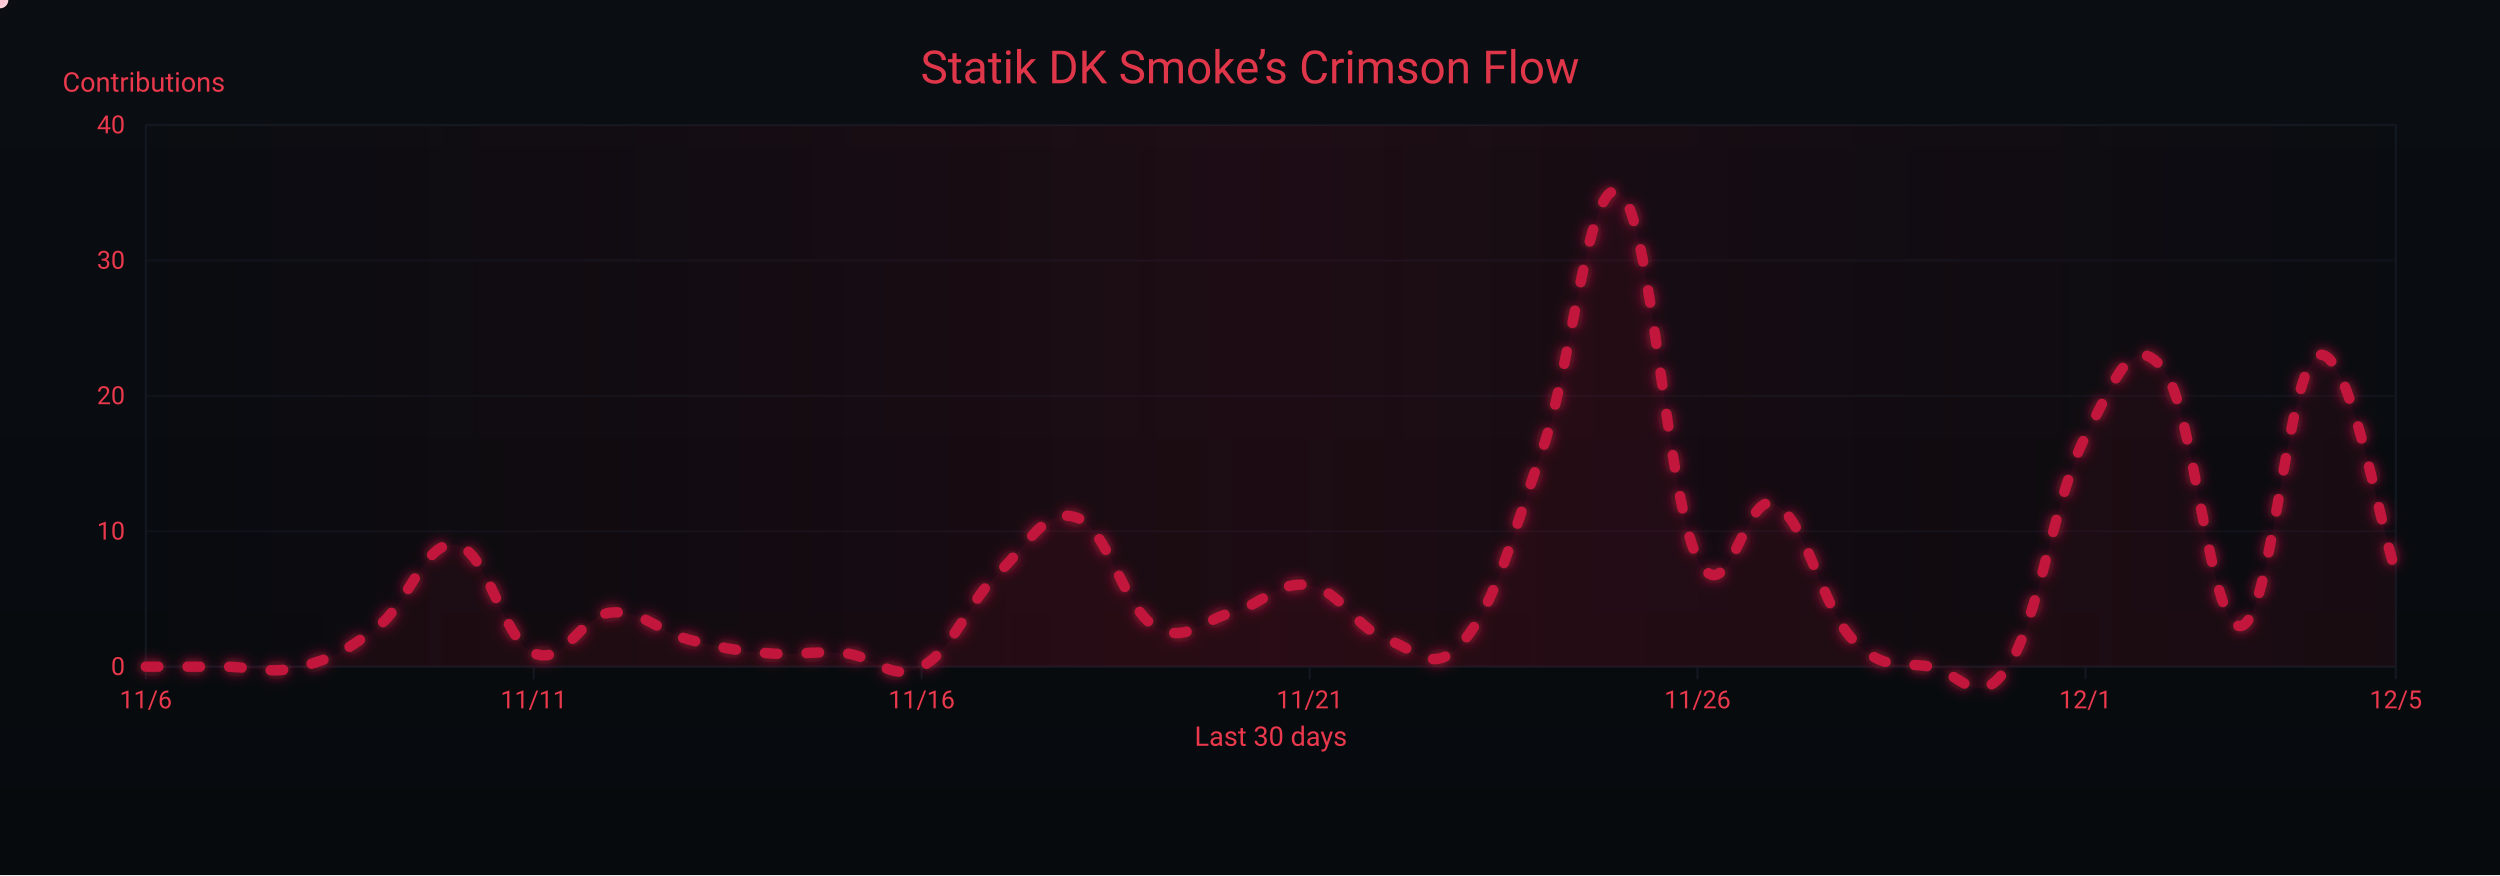
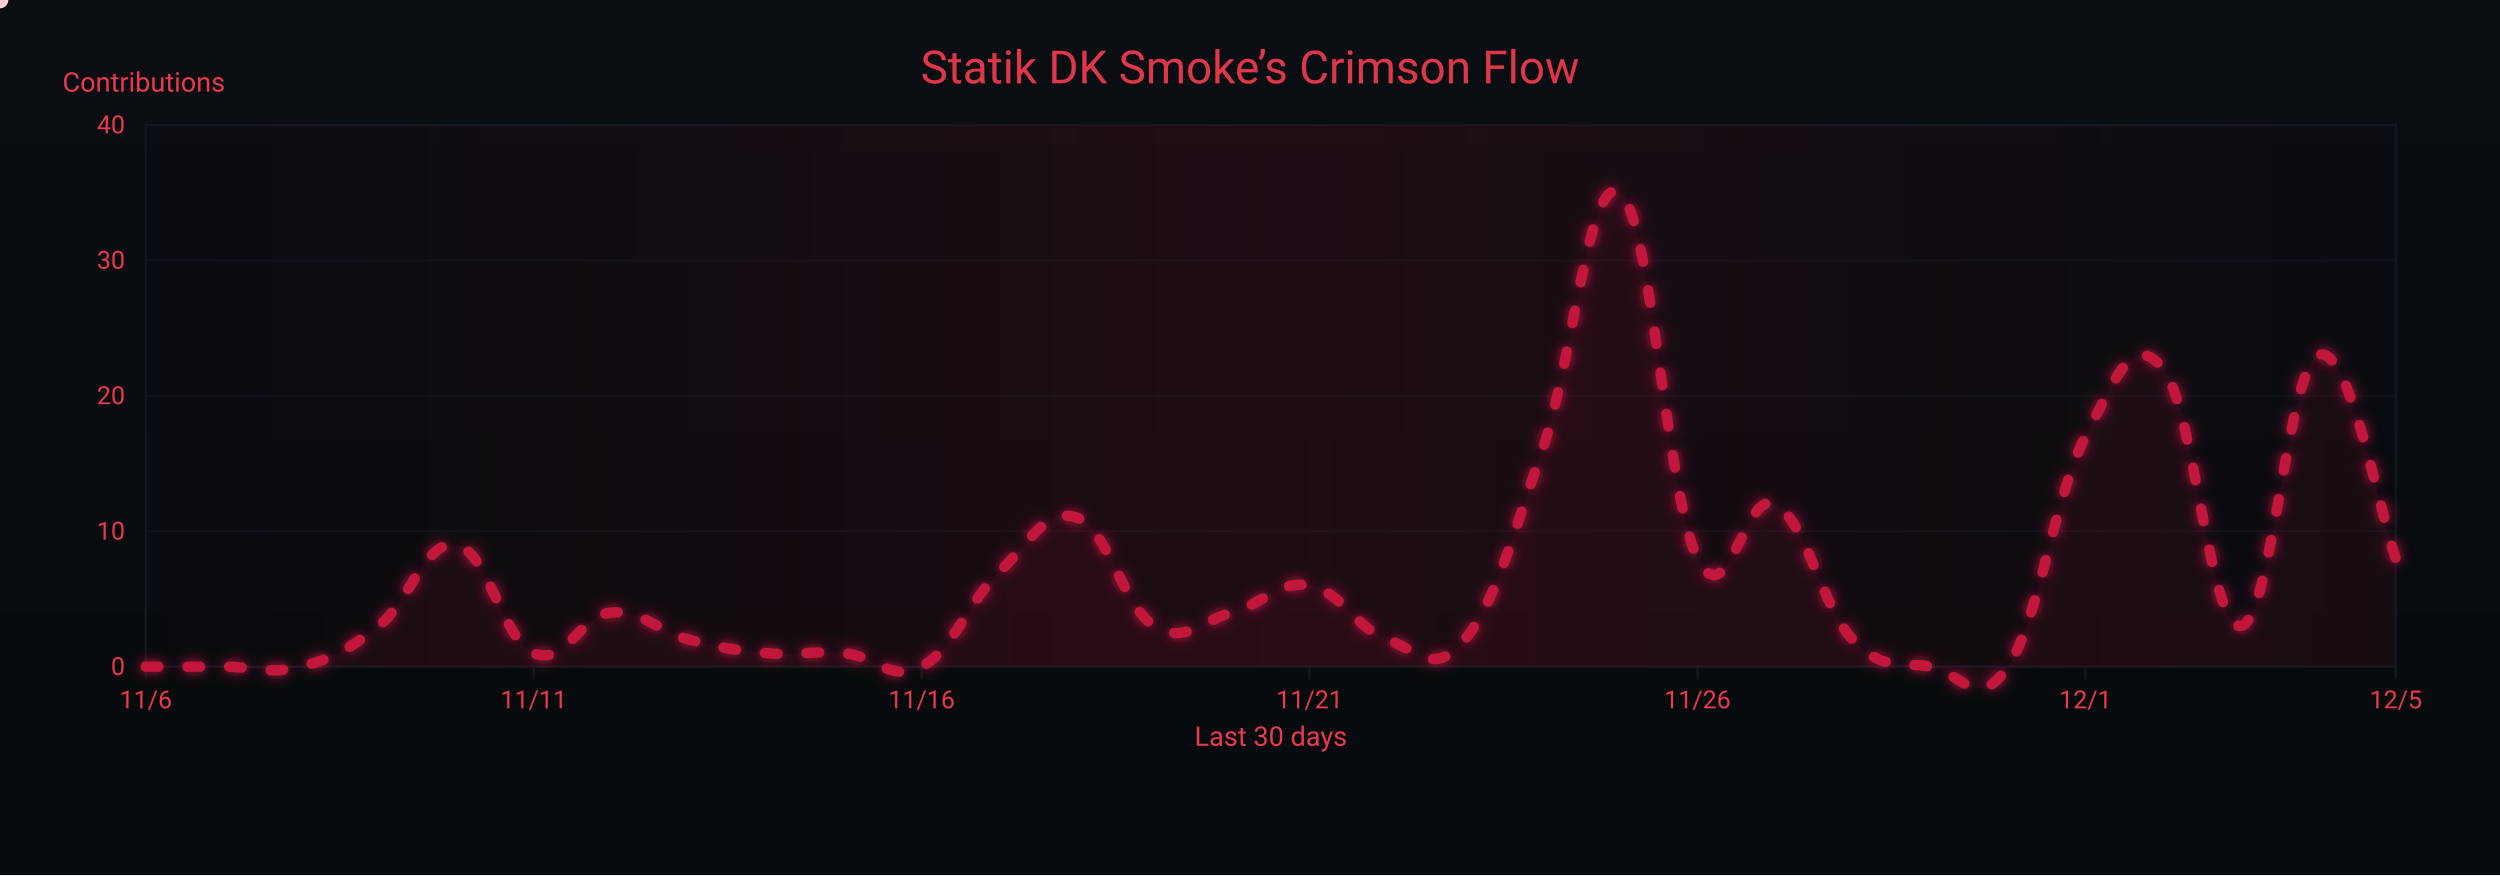
<svg xmlns="http://www.w3.org/2000/svg" width="1200" height="420" viewBox="0 0 1200 420" role="img" aria-label="Crimson Flow Graph">
  <defs>
    <linearGradient id="bgGrad" x1="0" y1="0" x2="0" y2="1">
      <stop offset="0%" stop-color="#0a0d12" />
      <stop offset="100%" stop-color="#070a0d" />
    </linearGradient>
    <filter id="glow">
      <feGaussianBlur stdDeviation="3" result="b1" />
      <feMerge>
        <feMergeNode in="b1" />
        <feMergeNode in="SourceGraphic" />
      </feMerge>
    </filter>
    <linearGradient id="sheen" x1="0" y1="0" x2="1" y2="0">
      <stop offset="0%" stop-color="#9b0e2a" stop-opacity="0" />
      <stop offset="50%" stop-color="#9b0e2a" stop-opacity=".14" />
      <stop offset="100%" stop-color="#9b0e2a" stop-opacity="0" />
      <animateTransform attributeName="gradientTransform" type="translate" from="-1 0" to="1 0" dur="9s" repeatCount="indefinite" />
    </linearGradient>
  </defs>
  <rect width="1200" height="420" fill="url(#bgGrad)" />
  <rect x="70" y="60" width="1080" height="260" fill="none" stroke="#121821" stroke-width="1" />
  <g font-family="ui-sans-serif,system-ui,-apple-system,Segoe UI,Roboto,Ubuntu,Arial" font-size="12">
    <path d="M70,320.0 H1150" stroke="#121821" stroke-width="1" opacity="0.6" />
    <text x="60" y="324.0" text-anchor="end" fill="#ea384c">0</text>
    <path d="M70,255.0 H1150" stroke="#121821" stroke-width="1" opacity="0.6" />
    <text x="60" y="259.0" text-anchor="end" fill="#ea384c">10</text>
    <path d="M70,190.0 H1150" stroke="#121821" stroke-width="1" opacity="0.6" />
    <text x="60" y="194.0" text-anchor="end" fill="#ea384c">20</text>
    <path d="M70,125.0 H1150" stroke="#121821" stroke-width="1" opacity="0.6" />
    <text x="60" y="129.0" text-anchor="end" fill="#ea384c">30</text>
    <path d="M70,60.0 H1150" stroke="#121821" stroke-width="1" opacity="0.6" />
    <text x="60" y="64.0" text-anchor="end" fill="#ea384c">40</text>
    <text x="30" y="44" fill="#ea384c" font-size="13">Contributions</text>
  </g>
  <g font-family="ui-sans-serif,system-ui,-apple-system,Segoe UI,Roboto,Ubuntu,Arial" font-size="12">
    <path d="M70.0,320 V326" stroke="#121821" stroke-width="1" />
    <text x="70.0" y="340" text-anchor="middle" fill="#ea384c">11/6</text>
    <path d="M256.2,320 V326" stroke="#121821" stroke-width="1" />
    <text x="256.2" y="340" text-anchor="middle" fill="#ea384c">11/11</text>
    <path d="M442.4,320 V326" stroke="#121821" stroke-width="1" />
    <text x="442.4" y="340" text-anchor="middle" fill="#ea384c">11/16</text>
    <path d="M628.6,320 V326" stroke="#121821" stroke-width="1" />
    <text x="628.6" y="340" text-anchor="middle" fill="#ea384c">11/21</text>
    <path d="M814.8,320 V326" stroke="#121821" stroke-width="1" />
    <text x="814.8" y="340" text-anchor="middle" fill="#ea384c">11/26</text>
    <path d="M1001.0,320 V326" stroke="#121821" stroke-width="1" />
    <text x="1001.0" y="340" text-anchor="middle" fill="#ea384c">12/1</text>
    <path d="M1150.0,320 V326" stroke="#121821" stroke-width="1" />
    <text x="1150.0" y="340" text-anchor="middle" fill="#ea384c">12/5</text>
    <text x="610" y="358" text-anchor="middle" fill="#ea384c" font-size="13">Last 30 days</text>
  </g>
  <rect x="70" y="60" width="1080" height="260" fill="url(#sheen)" />
  <text x="600" y="40" text-anchor="middle" font-family="ui-sans-serif,system-ui,-apple-system,Segoe UI,Roboto,Ubuntu,Arial" font-size="22" fill="#ea384c" opacity=".95">Statik DK Smoke’s Crimson Flow</text>
-   <path d="M70.0,320.0 C77.4,320.0 92.3,320.0 107.2,320.0 C122.1,320.0 129.6,323.9 144.5,320.0 C159.4,316.1 166.8,312.2 181.7,300.5 C196.6,288.8 204.1,258.9 219.0,261.5 C233.9,264.1 241.3,307.0 256.2,313.5 C271.1,320.0 278.6,295.3 293.4,294.0 C308.3,292.7 315.8,303.1 330.7,307.0 C345.6,310.9 353.0,312.2 367.9,313.5 C382.8,314.8 390.3,312.2 405.2,313.5 C420.1,314.8 427.5,327.8 442.4,320.0 C457.3,312.2 464.8,288.8 479.7,274.5 C494.6,260.2 502.0,243.3 516.9,248.5 C531.8,253.7 539.2,291.4 554.1,300.5 C569.0,309.6 576.5,297.9 591.4,294.0 C606.3,290.1 613.7,278.4 628.6,281.0 C643.5,283.6 651.0,301.8 665.9,307.0 C680.8,312.2 688.2,325.2 703.1,307.0 C718.0,288.8 725.4,258.9 740.3,216.0 C755.2,173.1 762.7,82.1 777.6,92.5 C792.5,102.9 799.9,238.1 814.8,268.0 C829.7,297.9 837.2,234.2 852.1,242.0 C867.0,249.8 874.4,291.4 889.3,307.0 C904.2,322.6 911.7,317.4 926.6,320.0 C941.4,322.6 948.9,342.1 963.8,320.0 C978.7,297.9 986.1,238.1 1001.0,209.5 C1015.9,180.9 1023.4,158.8 1038.3,177.0 C1053.2,195.2 1060.6,301.8 1075.5,300.5 C1090.4,299.2 1097.9,175.7 1112.8,170.5 C1127.7,165.3 1142.6,253.7 1150.0,274.5 L 1150,320 L 70,320 Z" fill="#7a0f26" opacity=".13">
+   <path d="M70.0,320.0 C77.4,320.0 92.3,320.0 107.2,320.0 C122.1,320.0 129.6,323.9 144.5,320.0 C159.4,316.1 166.8,312.2 181.7,300.5 C196.6,288.8 204.1,258.9 219.0,261.5 C233.9,264.1 241.3,307.0 256.2,313.5 C271.1,320.0 278.6,295.3 293.4,294.0 C308.3,292.7 315.8,303.1 330.7,307.0 C345.6,310.9 353.0,312.2 367.9,313.5 C382.8,314.8 390.3,312.2 405.2,313.5 C420.1,314.8 427.5,327.8 442.4,320.0 C457.3,312.2 464.8,288.8 479.7,274.5 C494.6,260.2 502.0,243.3 516.9,248.5 C531.8,253.7 539.2,291.4 554.1,300.5 C569.0,309.6 576.5,297.9 591.4,294.0 C606.3,290.1 613.7,278.4 628.6,281.0 C643.5,283.6 651.0,301.8 665.9,307.0 C680.8,312.2 688.2,325.2 703.1,307.0 C718.0,288.8 725.4,258.9 740.3,216.0 C755.2,173.1 762.7,82.1 777.6,92.5 C792.5,102.9 799.9,238.1 814.8,268.0 C829.7,297.9 837.2,234.2 852.1,242.0 C867.0,249.8 874.4,291.4 889.3,307.0 C904.2,322.6 911.7,317.4 926.6,320.0 C941.4,322.6 948.9,342.1 963.8,320.0 C978.7,297.9 986.1,238.1 1001.0,209.5 C1015.9,180.9 1023.4,158.8 1038.3,177.0 C1053.2,195.2 1060.6,301.8 1075.5,300.5 C1090.4,299.2 1097.9,177.0 1112.8,170.5 C1127.7,164.0 1142.6,248.5 1150.0,268.0 L 1150,320 L 70,320 Z" fill="#7a0f26" opacity=".13">
    <animate attributeName="opacity" values=".10;.17;.10" dur="6s" repeatCount="indefinite" />
  </path>
-   <path id="curve" d="M70.0,320.0 C77.4,320.0 92.3,320.0 107.2,320.0 C122.1,320.0 129.6,323.9 144.5,320.0 C159.4,316.1 166.8,312.2 181.7,300.5 C196.6,288.8 204.1,258.9 219.0,261.5 C233.9,264.1 241.3,307.0 256.2,313.5 C271.1,320.0 278.6,295.3 293.4,294.0 C308.3,292.7 315.8,303.1 330.7,307.0 C345.6,310.9 353.0,312.2 367.9,313.5 C382.8,314.8 390.3,312.2 405.2,313.5 C420.1,314.8 427.5,327.8 442.4,320.0 C457.3,312.2 464.8,288.8 479.7,274.5 C494.6,260.2 502.0,243.3 516.9,248.5 C531.8,253.7 539.2,291.4 554.1,300.5 C569.0,309.6 576.5,297.9 591.4,294.0 C606.3,290.1 613.7,278.4 628.6,281.0 C643.5,283.6 651.0,301.8 665.9,307.0 C680.8,312.2 688.2,325.2 703.1,307.0 C718.0,288.8 725.4,258.9 740.3,216.0 C755.2,173.1 762.7,82.1 777.6,92.5 C792.5,102.9 799.9,238.1 814.8,268.0 C829.7,297.9 837.2,234.2 852.1,242.0 C867.0,249.8 874.4,291.4 889.3,307.0 C904.2,322.6 911.7,317.4 926.6,320.0 C941.4,322.6 948.9,342.1 963.8,320.0 C978.7,297.9 986.1,238.1 1001.0,209.5 C1015.9,180.9 1023.4,158.8 1038.3,177.0 C1053.2,195.2 1060.6,301.8 1075.5,300.5 C1090.4,299.2 1097.9,175.7 1112.8,170.5 C1127.7,165.3 1142.6,253.7 1150.0,274.5" fill="none" stroke="#c3193d" stroke-width="5" stroke-linecap="round" stroke-linejoin="round" stroke-dasharray="6 14" filter="url(#glow)">
+   <path id="curve" d="M70.0,320.0 C77.4,320.0 92.3,320.0 107.2,320.0 C122.1,320.0 129.6,323.9 144.5,320.0 C159.4,316.1 166.8,312.2 181.7,300.5 C196.6,288.8 204.1,258.9 219.0,261.5 C233.9,264.1 241.3,307.0 256.2,313.5 C271.1,320.0 278.6,295.3 293.4,294.0 C308.3,292.7 315.8,303.1 330.7,307.0 C345.6,310.9 353.0,312.2 367.9,313.5 C382.8,314.8 390.3,312.2 405.2,313.5 C420.1,314.8 427.5,327.8 442.4,320.0 C457.3,312.2 464.8,288.8 479.7,274.5 C494.6,260.2 502.0,243.3 516.9,248.5 C531.8,253.7 539.2,291.4 554.1,300.5 C569.0,309.6 576.5,297.9 591.4,294.0 C606.3,290.1 613.7,278.4 628.6,281.0 C643.5,283.6 651.0,301.8 665.9,307.0 C680.8,312.2 688.2,325.2 703.1,307.0 C718.0,288.8 725.4,258.9 740.3,216.0 C755.2,173.1 762.7,82.1 777.6,92.5 C792.5,102.9 799.9,238.1 814.8,268.0 C829.7,297.9 837.2,234.2 852.1,242.0 C867.0,249.8 874.4,291.4 889.3,307.0 C904.2,322.6 911.7,317.4 926.6,320.0 C941.4,322.6 948.9,342.1 963.8,320.0 C978.7,297.9 986.1,238.1 1001.0,209.5 C1015.9,180.9 1023.4,158.8 1038.3,177.0 C1053.2,195.2 1060.6,301.8 1075.5,300.5 C1090.4,299.2 1097.9,177.0 1112.8,170.5 C1127.7,164.0 1142.6,248.5 1150.0,268.0" fill="none" stroke="#c3193d" stroke-width="5" stroke-linecap="round" stroke-linejoin="round" stroke-dasharray="6 14" filter="url(#glow)">
    <animate attributeName="stroke-dashoffset" values="0;-220" dur="4.8s" repeatCount="indefinite" />
  </path>
  <g fill="#ffd1db">
    <circle r="4">
      <animateMotion dur="7s" rotate="auto" repeatCount="indefinite">
        <mpath href="#curve" />
      </animateMotion>
      <animate attributeName="opacity" values="1;.3;1" dur="2.2s" repeatCount="indefinite" />
    </circle>
    <circle r="3" fill="#ffffff">
      <animateMotion dur="8.2s" begin="1s" rotate="auto" repeatCount="indefinite">
        <mpath href="#curve" />
      </animateMotion>
      <animate attributeName="opacity" values=".7;.2;.7" dur="2.4s" repeatCount="indefinite" />
    </circle>
    <circle r="3" fill="#ffc7d3">
      <animateMotion dur="6s" begin="2s" rotate="auto" repeatCount="indefinite">
        <mpath href="#curve" />
      </animateMotion>
      <animate attributeName="opacity" values=".8;.3;.8" dur="2s" repeatCount="indefinite" />
    </circle>
  </g>
</svg>
